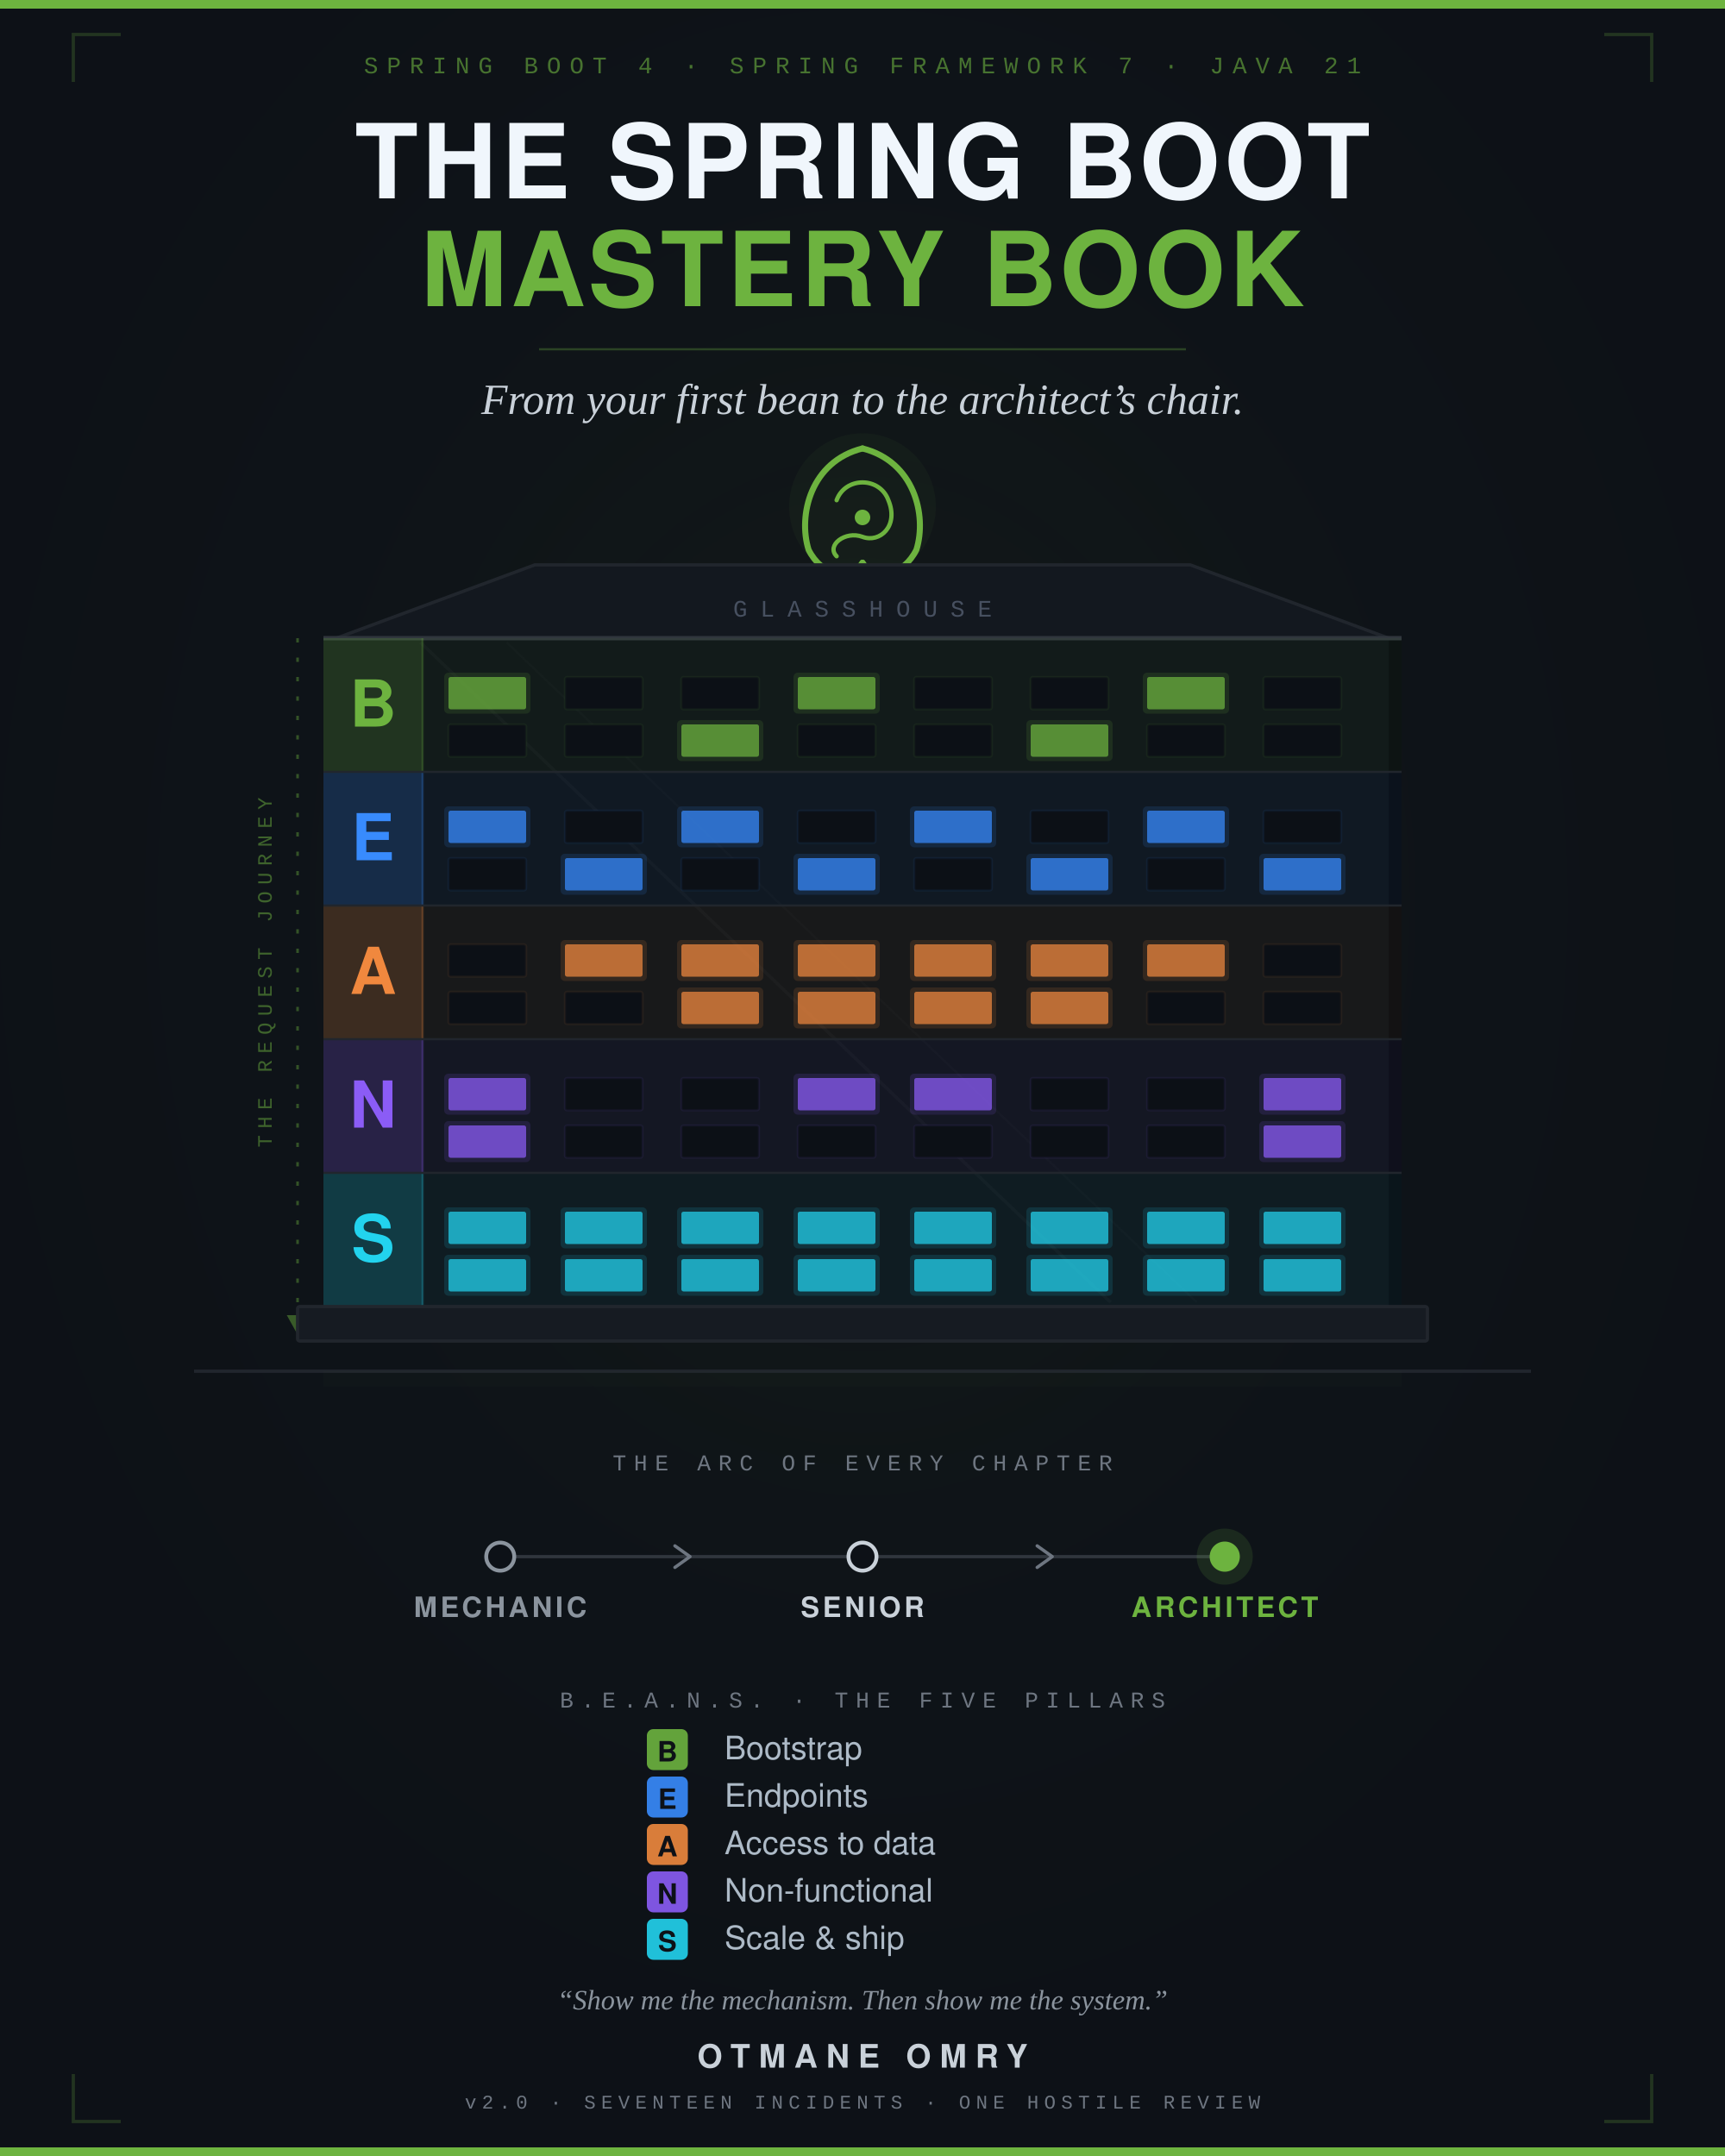
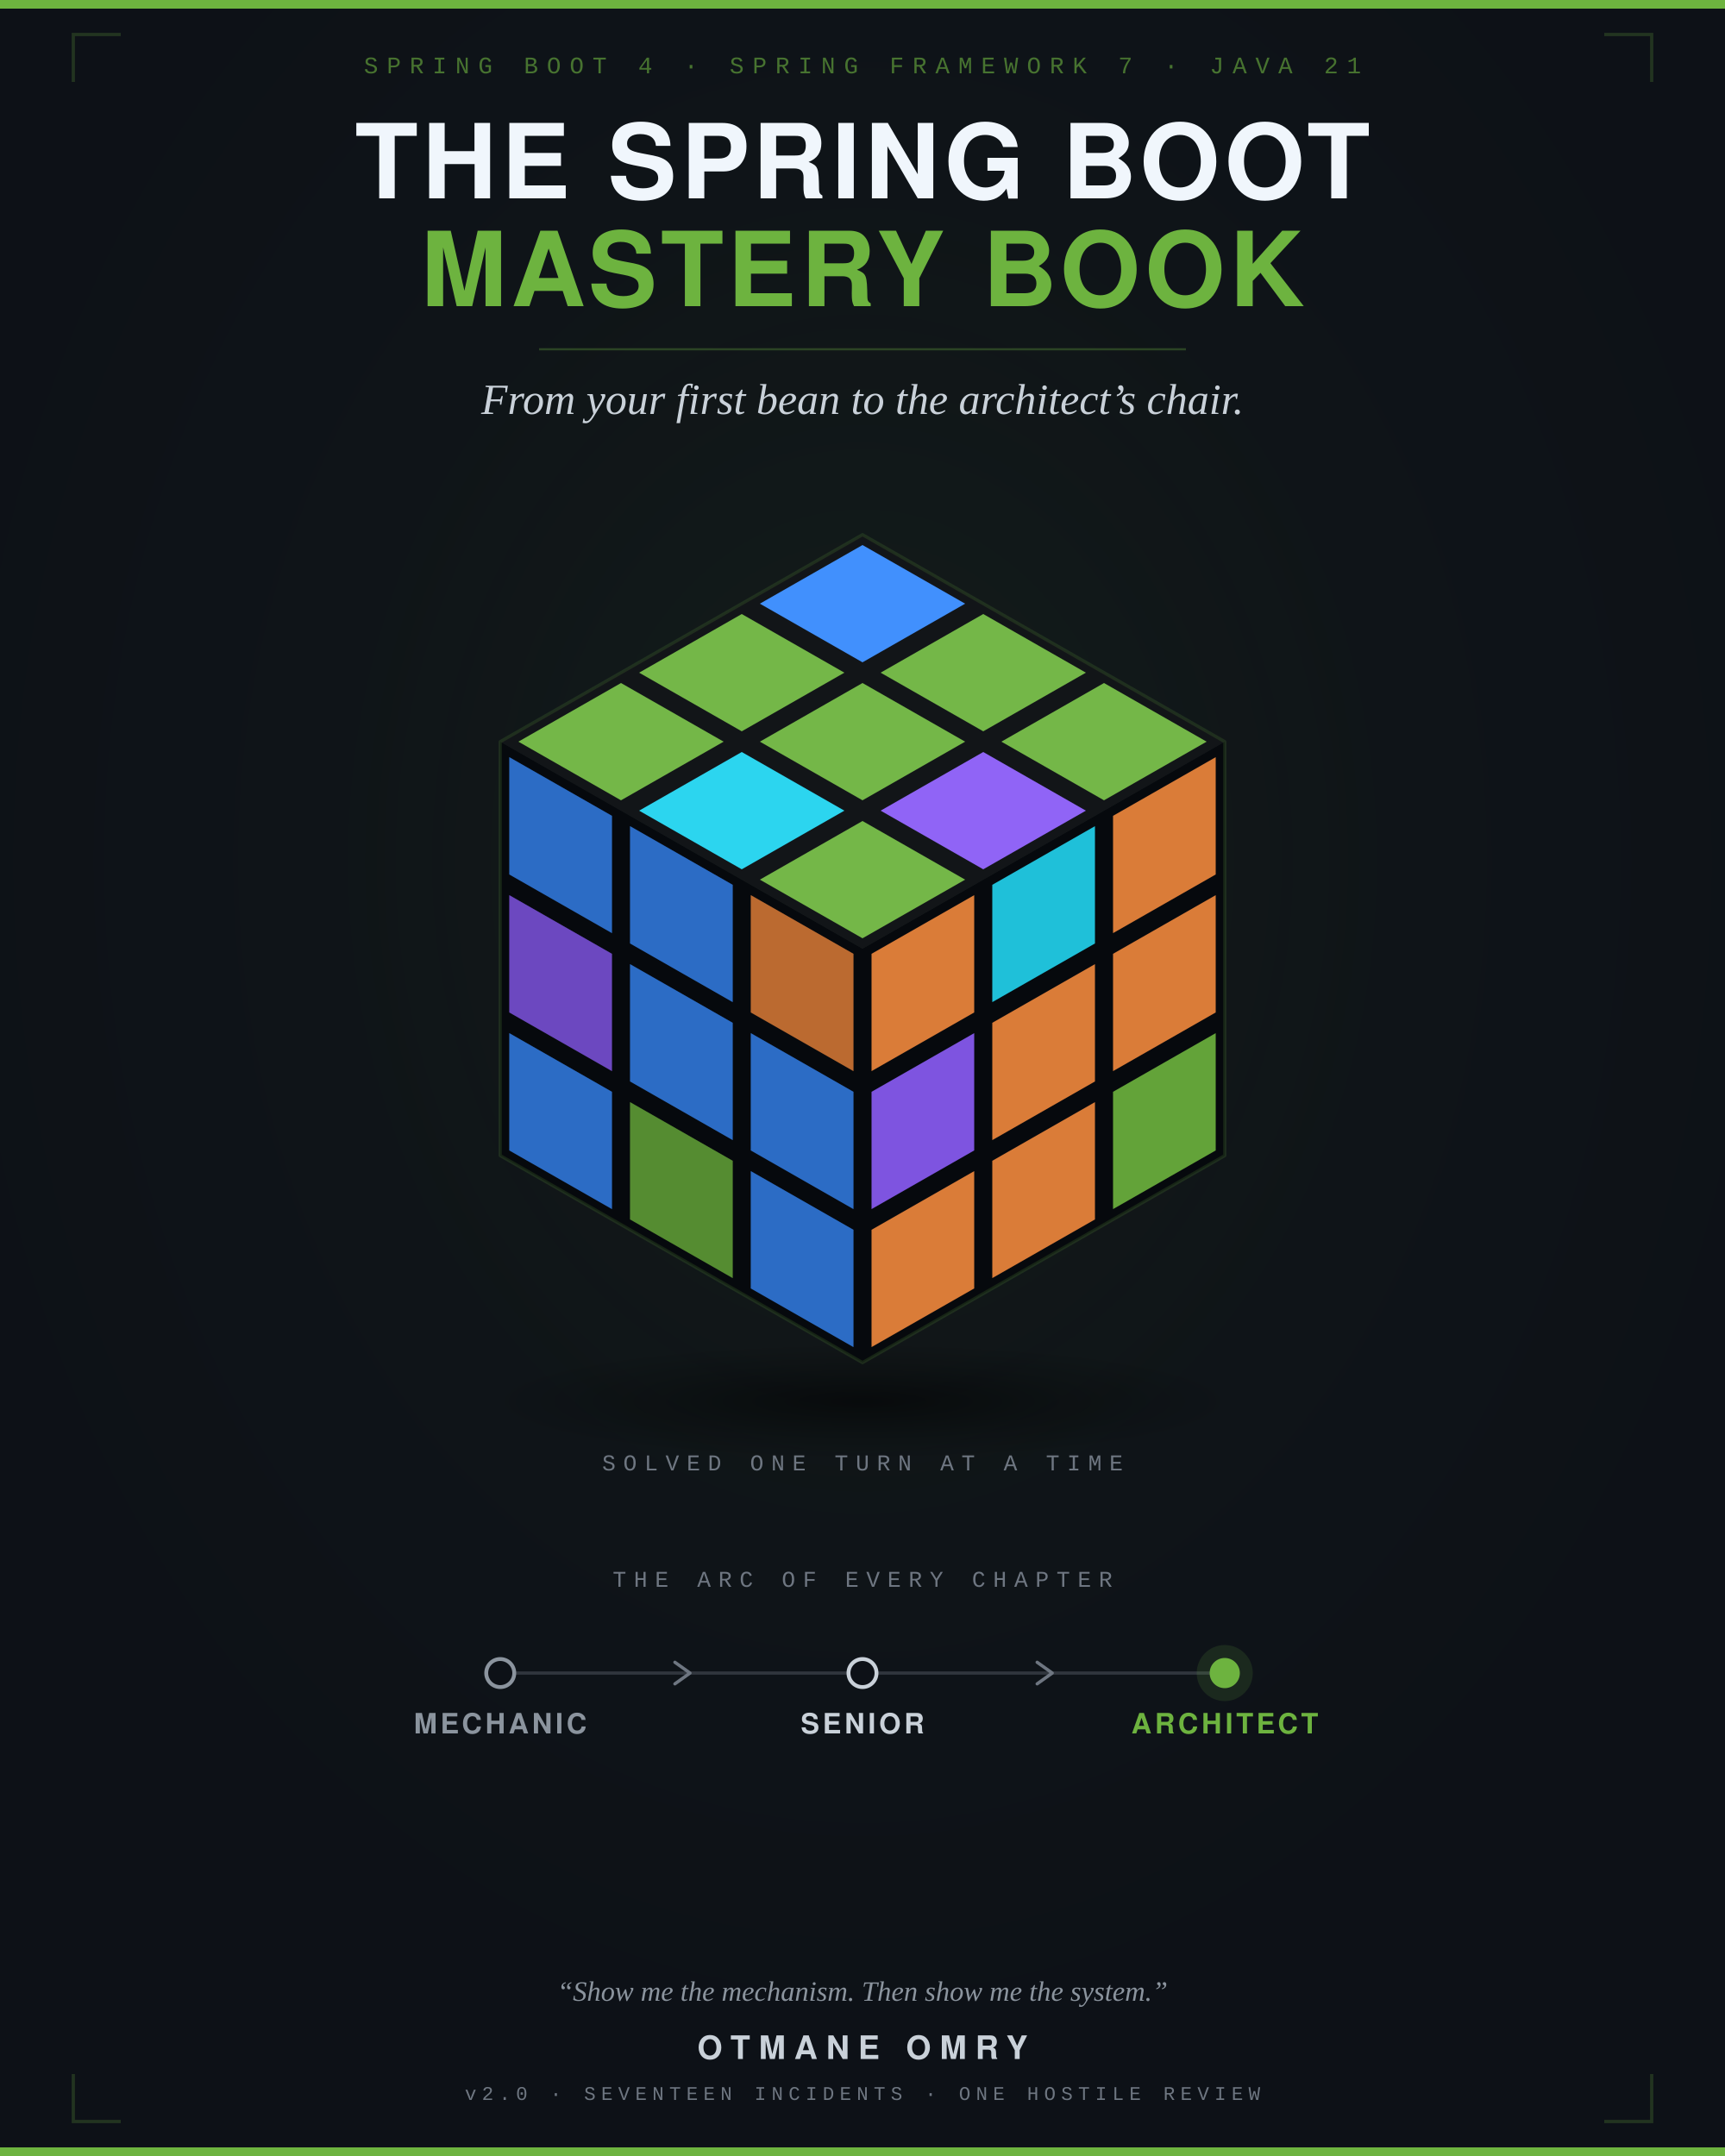
<svg xmlns="http://www.w3.org/2000/svg" viewBox="0 0 800 1000" width="800" height="1000">
  <defs>
-     <radialGradient id="halo" cx="50%" cy="42%" r="55%">
-       <stop offset="0%" stop-color="#6DB33F" stop-opacity="0.06" />
-       <stop offset="55%" stop-color="#6DB33F" stop-opacity="0.015" />
+     <radialGradient id="halo" cx="50%" cy="40%" r="56%">
+       <stop offset="0%" stop-color="#6DB33F" stop-opacity="0.08" />
+       <stop offset="55%" stop-color="#6DB33F" stop-opacity="0.018" />
      <stop offset="100%" stop-color="#6DB33F" stop-opacity="0" />
+     </radialGradient>
+     <radialGradient id="cubeshadow" cx="50%" cy="50%" r="50%">
+       <stop offset="0%" stop-color="#000" stop-opacity="0.5" />
+       <stop offset="62%" stop-color="#000" stop-opacity="0.16" />
+       <stop offset="100%" stop-color="#000" stop-opacity="0" />
    </radialGradient>
  </defs>
  <rect width="800" height="1000" fill="#0d1117" />
  <rect width="800" height="1000" fill="url(#halo)" />
  <rect x="0" y="0" width="800" height="4" fill="#6DB33F" />
  <rect x="0" y="996" width="800" height="4" fill="#6DB33F" />
  <text x="400" y="34" text-anchor="middle" font-family="ui-monospace,'SF Mono',Menlo,Consolas,'Courier New',monospace" font-size="11" letter-spacing="4" fill="#6DB33F" opacity="0.6">SPRING BOOT 4 · SPRING FRAMEWORK 7 · JAVA 21</text>
  <text x="400" y="92" text-anchor="middle" font-family="system-ui,-apple-system,'Segoe UI',Helvetica,Arial,sans-serif" font-size="48" font-weight="800" letter-spacing="2" fill="#f0f6fc">THE SPRING BOOT</text>
  <text x="400" y="142" text-anchor="middle" font-family="system-ui,-apple-system,'Segoe UI',Helvetica,Arial,sans-serif" font-size="48" font-weight="800" letter-spacing="2" fill="#6DB33F">MASTERY BOOK</text>
  <line x1="250" y1="162" x2="550" y2="162" stroke="#6DB33F" stroke-width="1" opacity="0.3" />
  <text x="400" y="192" text-anchor="middle" font-family="Georgia,'Times New Roman',serif" font-size="20" font-style="italic" fill="#c9d1d9">From your first bean to the architect’s chair.</text>
-   <g transform="translate(400,236)">
-     <circle cx="0" cy="-1" r="34" fill="#6DB33F" opacity="0.05" />
-     <path d="M0,-28 C-24,-22 -30,3 -25,19 C-19,31 -6,34 0,25" fill="none" stroke="#6DB33F" stroke-width="2.8" stroke-linecap="round" />
-     <path d="M0,-28 C24,-22 30,3 25,19 C19,31 6,34 0,25" fill="none" stroke="#6DB33F" stroke-width="2.8" stroke-linecap="round" />
-     <path d="M-12,-4 C-8,-15 8,-15 12,-4 C17,8 8,16 0,13 C-8,10 -17,17 -12,22" fill="none" stroke="#6DB33F" stroke-width="2" stroke-linecap="round" />
-     <circle cx="0" cy="4" r="3.6" fill="#6DB33F" />
-   </g>
-   <polygon points="248,262 552,262 644,296 156,296" fill="#13181f" stroke="#21262d" stroke-width="1.5" />
-   <text x="400" y="286" text-anchor="middle" font-family="ui-monospace,'SF Mono',Menlo,Consolas,'Courier New',monospace" font-size="11" letter-spacing="6" fill="#475060">GLASSHOUSE</text>
-   <rect x="150" y="296" width="500" height="310" fill="#0f1419" />
-   <rect x="644" y="296" width="6" height="310" fill="#090d12" />
-   <line x1="150" y1="296" x2="650" y2="296" stroke="#30363d" stroke-width="2" />
-   <line x1="195" y1="298" x2="515" y2="604" stroke="#fff" stroke-width="1.5" opacity="0.022" />
-   <line x1="235" y1="298" x2="555" y2="604" stroke="#fff" stroke-width="1" opacity="0.013" />
-   <line x1="138" y1="296" x2="138" y2="608" stroke="#6DB33F" stroke-width="1.2" stroke-dasharray="2,7" opacity="0.4" />
-   <polygon points="133,610 143,610 138,619" fill="#6DB33F" opacity="0.45" />
-   <text x="126" y="451" text-anchor="middle" font-family="ui-monospace,'SF Mono',Menlo,Consolas,'Courier New',monospace" font-size="9.5" letter-spacing="3" fill="#6DB33F" opacity="0.5" transform="rotate(-90 126 451)">THE REQUEST JOURNEY</text>
-   <rect x="150" y="296" width="500" height="62" fill="#6DB33F" fill-opacity="0.045" />
-   <rect x="150" y="296" width="46" height="62" fill="#6DB33F" fill-opacity="0.17" />
-   <line x1="196" y1="296" x2="196" y2="358" stroke="#6DB33F" stroke-width="1" opacity="0.25" />
-   <text x="173.0" y="337.0" text-anchor="middle" font-family="system-ui,-apple-system,'Segoe UI',Helvetica,Arial,sans-serif" font-size="30" font-weight="800" fill="#6DB33F">B</text>
-   <rect x="206" y="312" width="40" height="19" rx="2" fill="#6DB33F" opacity="0.13" />
-   <rect x="208" y="314" width="36" height="15" rx="1" fill="#6DB33F" opacity="0.72" />
-   <rect x="262" y="314" width="36" height="15" rx="1" fill="#0c1016" stroke="#6DB33F" stroke-opacity="0.07" />
-   <rect x="316" y="314" width="36" height="15" rx="1" fill="#0c1016" stroke="#6DB33F" stroke-opacity="0.07" />
-   <rect x="368" y="312" width="40" height="19" rx="2" fill="#6DB33F" opacity="0.13" />
-   <rect x="370" y="314" width="36" height="15" rx="1" fill="#6DB33F" opacity="0.72" />
-   <rect x="424" y="314" width="36" height="15" rx="1" fill="#0c1016" stroke="#6DB33F" stroke-opacity="0.07" />
-   <rect x="478" y="314" width="36" height="15" rx="1" fill="#0c1016" stroke="#6DB33F" stroke-opacity="0.07" />
-   <rect x="530" y="312" width="40" height="19" rx="2" fill="#6DB33F" opacity="0.13" />
-   <rect x="532" y="314" width="36" height="15" rx="1" fill="#6DB33F" opacity="0.72" />
-   <rect x="586" y="314" width="36" height="15" rx="1" fill="#0c1016" stroke="#6DB33F" stroke-opacity="0.07" />
-   <rect x="208" y="336" width="36" height="15" rx="1" fill="#0c1016" stroke="#6DB33F" stroke-opacity="0.07" />
-   <rect x="262" y="336" width="36" height="15" rx="1" fill="#0c1016" stroke="#6DB33F" stroke-opacity="0.07" />
-   <rect x="314" y="334" width="40" height="19" rx="2" fill="#6DB33F" opacity="0.13" />
-   <rect x="316" y="336" width="36" height="15" rx="1" fill="#6DB33F" opacity="0.72" />
-   <rect x="370" y="336" width="36" height="15" rx="1" fill="#0c1016" stroke="#6DB33F" stroke-opacity="0.07" />
-   <rect x="424" y="336" width="36" height="15" rx="1" fill="#0c1016" stroke="#6DB33F" stroke-opacity="0.07" />
-   <rect x="476" y="334" width="40" height="19" rx="2" fill="#6DB33F" opacity="0.13" />
-   <rect x="478" y="336" width="36" height="15" rx="1" fill="#6DB33F" opacity="0.72" />
-   <rect x="532" y="336" width="36" height="15" rx="1" fill="#0c1016" stroke="#6DB33F" stroke-opacity="0.07" />
-   <rect x="586" y="336" width="36" height="15" rx="1" fill="#0c1016" stroke="#6DB33F" stroke-opacity="0.07" />
-   <rect x="150" y="358" width="500" height="62" fill="#388bfd" fill-opacity="0.045" />
-   <rect x="150" y="358" width="46" height="62" fill="#388bfd" fill-opacity="0.17" />
-   <line x1="196" y1="358" x2="196" y2="420" stroke="#388bfd" stroke-width="1" opacity="0.25" />
-   <text x="173.0" y="399.0" text-anchor="middle" font-family="system-ui,-apple-system,'Segoe UI',Helvetica,Arial,sans-serif" font-size="30" font-weight="800" fill="#388bfd">E</text>
-   <rect x="206" y="374" width="40" height="19" rx="2" fill="#388bfd" opacity="0.13" />
-   <rect x="208" y="376" width="36" height="15" rx="1" fill="#388bfd" opacity="0.72" />
-   <rect x="262" y="376" width="36" height="15" rx="1" fill="#0c1016" stroke="#388bfd" stroke-opacity="0.07" />
-   <rect x="314" y="374" width="40" height="19" rx="2" fill="#388bfd" opacity="0.13" />
-   <rect x="316" y="376" width="36" height="15" rx="1" fill="#388bfd" opacity="0.72" />
-   <rect x="370" y="376" width="36" height="15" rx="1" fill="#0c1016" stroke="#388bfd" stroke-opacity="0.07" />
-   <rect x="422" y="374" width="40" height="19" rx="2" fill="#388bfd" opacity="0.13" />
-   <rect x="424" y="376" width="36" height="15" rx="1" fill="#388bfd" opacity="0.72" />
-   <rect x="478" y="376" width="36" height="15" rx="1" fill="#0c1016" stroke="#388bfd" stroke-opacity="0.07" />
-   <rect x="530" y="374" width="40" height="19" rx="2" fill="#388bfd" opacity="0.13" />
-   <rect x="532" y="376" width="36" height="15" rx="1" fill="#388bfd" opacity="0.72" />
-   <rect x="586" y="376" width="36" height="15" rx="1" fill="#0c1016" stroke="#388bfd" stroke-opacity="0.07" />
-   <rect x="208" y="398" width="36" height="15" rx="1" fill="#0c1016" stroke="#388bfd" stroke-opacity="0.07" />
-   <rect x="260" y="396" width="40" height="19" rx="2" fill="#388bfd" opacity="0.13" />
-   <rect x="262" y="398" width="36" height="15" rx="1" fill="#388bfd" opacity="0.72" />
-   <rect x="316" y="398" width="36" height="15" rx="1" fill="#0c1016" stroke="#388bfd" stroke-opacity="0.07" />
-   <rect x="368" y="396" width="40" height="19" rx="2" fill="#388bfd" opacity="0.13" />
-   <rect x="370" y="398" width="36" height="15" rx="1" fill="#388bfd" opacity="0.72" />
-   <rect x="424" y="398" width="36" height="15" rx="1" fill="#0c1016" stroke="#388bfd" stroke-opacity="0.07" />
-   <rect x="476" y="396" width="40" height="19" rx="2" fill="#388bfd" opacity="0.13" />
-   <rect x="478" y="398" width="36" height="15" rx="1" fill="#388bfd" opacity="0.72" />
-   <rect x="532" y="398" width="36" height="15" rx="1" fill="#0c1016" stroke="#388bfd" stroke-opacity="0.07" />
-   <rect x="584" y="396" width="40" height="19" rx="2" fill="#388bfd" opacity="0.13" />
-   <rect x="586" y="398" width="36" height="15" rx="1" fill="#388bfd" opacity="0.72" />
-   <line x1="150" y1="358" x2="650" y2="358" stroke="#21262d" stroke-width="1" />
-   <rect x="150" y="420" width="500" height="62" fill="#f0883e" fill-opacity="0.045" />
-   <rect x="150" y="420" width="46" height="62" fill="#f0883e" fill-opacity="0.17" />
-   <line x1="196" y1="420" x2="196" y2="482" stroke="#f0883e" stroke-width="1" opacity="0.25" />
-   <text x="173.0" y="461.0" text-anchor="middle" font-family="system-ui,-apple-system,'Segoe UI',Helvetica,Arial,sans-serif" font-size="30" font-weight="800" fill="#f0883e">A</text>
-   <rect x="208" y="438" width="36" height="15" rx="1" fill="#0c1016" stroke="#f0883e" stroke-opacity="0.07" />
-   <rect x="260" y="436" width="40" height="19" rx="2" fill="#f0883e" opacity="0.13" />
-   <rect x="262" y="438" width="36" height="15" rx="1" fill="#f0883e" opacity="0.72" />
-   <rect x="314" y="436" width="40" height="19" rx="2" fill="#f0883e" opacity="0.13" />
-   <rect x="316" y="438" width="36" height="15" rx="1" fill="#f0883e" opacity="0.72" />
-   <rect x="368" y="436" width="40" height="19" rx="2" fill="#f0883e" opacity="0.13" />
-   <rect x="370" y="438" width="36" height="15" rx="1" fill="#f0883e" opacity="0.72" />
-   <rect x="422" y="436" width="40" height="19" rx="2" fill="#f0883e" opacity="0.13" />
-   <rect x="424" y="438" width="36" height="15" rx="1" fill="#f0883e" opacity="0.72" />
-   <rect x="476" y="436" width="40" height="19" rx="2" fill="#f0883e" opacity="0.13" />
-   <rect x="478" y="438" width="36" height="15" rx="1" fill="#f0883e" opacity="0.72" />
-   <rect x="530" y="436" width="40" height="19" rx="2" fill="#f0883e" opacity="0.13" />
-   <rect x="532" y="438" width="36" height="15" rx="1" fill="#f0883e" opacity="0.72" />
-   <rect x="586" y="438" width="36" height="15" rx="1" fill="#0c1016" stroke="#f0883e" stroke-opacity="0.07" />
-   <rect x="208" y="460" width="36" height="15" rx="1" fill="#0c1016" stroke="#f0883e" stroke-opacity="0.07" />
-   <rect x="262" y="460" width="36" height="15" rx="1" fill="#0c1016" stroke="#f0883e" stroke-opacity="0.07" />
-   <rect x="314" y="458" width="40" height="19" rx="2" fill="#f0883e" opacity="0.13" />
-   <rect x="316" y="460" width="36" height="15" rx="1" fill="#f0883e" opacity="0.72" />
-   <rect x="368" y="458" width="40" height="19" rx="2" fill="#f0883e" opacity="0.13" />
-   <rect x="370" y="460" width="36" height="15" rx="1" fill="#f0883e" opacity="0.72" />
-   <rect x="422" y="458" width="40" height="19" rx="2" fill="#f0883e" opacity="0.13" />
-   <rect x="424" y="460" width="36" height="15" rx="1" fill="#f0883e" opacity="0.72" />
-   <rect x="476" y="458" width="40" height="19" rx="2" fill="#f0883e" opacity="0.13" />
-   <rect x="478" y="460" width="36" height="15" rx="1" fill="#f0883e" opacity="0.72" />
-   <rect x="532" y="460" width="36" height="15" rx="1" fill="#0c1016" stroke="#f0883e" stroke-opacity="0.07" />
-   <rect x="586" y="460" width="36" height="15" rx="1" fill="#0c1016" stroke="#f0883e" stroke-opacity="0.07" />
-   <line x1="150" y1="420" x2="650" y2="420" stroke="#21262d" stroke-width="1" />
-   <rect x="150" y="482" width="500" height="62" fill="#8b5cf6" fill-opacity="0.045" />
-   <rect x="150" y="482" width="46" height="62" fill="#8b5cf6" fill-opacity="0.17" />
-   <line x1="196" y1="482" x2="196" y2="544" stroke="#8b5cf6" stroke-width="1" opacity="0.25" />
-   <text x="173.0" y="523.0" text-anchor="middle" font-family="system-ui,-apple-system,'Segoe UI',Helvetica,Arial,sans-serif" font-size="30" font-weight="800" fill="#8b5cf6">N</text>
-   <rect x="206" y="498" width="40" height="19" rx="2" fill="#8b5cf6" opacity="0.13" />
-   <rect x="208" y="500" width="36" height="15" rx="1" fill="#8b5cf6" opacity="0.72" />
-   <rect x="262" y="500" width="36" height="15" rx="1" fill="#0c1016" stroke="#8b5cf6" stroke-opacity="0.07" />
-   <rect x="316" y="500" width="36" height="15" rx="1" fill="#0c1016" stroke="#8b5cf6" stroke-opacity="0.07" />
-   <rect x="368" y="498" width="40" height="19" rx="2" fill="#8b5cf6" opacity="0.13" />
-   <rect x="370" y="500" width="36" height="15" rx="1" fill="#8b5cf6" opacity="0.72" />
-   <rect x="422" y="498" width="40" height="19" rx="2" fill="#8b5cf6" opacity="0.13" />
-   <rect x="424" y="500" width="36" height="15" rx="1" fill="#8b5cf6" opacity="0.72" />
-   <rect x="478" y="500" width="36" height="15" rx="1" fill="#0c1016" stroke="#8b5cf6" stroke-opacity="0.07" />
-   <rect x="532" y="500" width="36" height="15" rx="1" fill="#0c1016" stroke="#8b5cf6" stroke-opacity="0.07" />
-   <rect x="584" y="498" width="40" height="19" rx="2" fill="#8b5cf6" opacity="0.13" />
-   <rect x="586" y="500" width="36" height="15" rx="1" fill="#8b5cf6" opacity="0.72" />
-   <rect x="206" y="520" width="40" height="19" rx="2" fill="#8b5cf6" opacity="0.13" />
-   <rect x="208" y="522" width="36" height="15" rx="1" fill="#8b5cf6" opacity="0.72" />
-   <rect x="262" y="522" width="36" height="15" rx="1" fill="#0c1016" stroke="#8b5cf6" stroke-opacity="0.07" />
-   <rect x="316" y="522" width="36" height="15" rx="1" fill="#0c1016" stroke="#8b5cf6" stroke-opacity="0.07" />
-   <rect x="370" y="522" width="36" height="15" rx="1" fill="#0c1016" stroke="#8b5cf6" stroke-opacity="0.07" />
-   <rect x="424" y="522" width="36" height="15" rx="1" fill="#0c1016" stroke="#8b5cf6" stroke-opacity="0.07" />
-   <rect x="478" y="522" width="36" height="15" rx="1" fill="#0c1016" stroke="#8b5cf6" stroke-opacity="0.07" />
-   <rect x="532" y="522" width="36" height="15" rx="1" fill="#0c1016" stroke="#8b5cf6" stroke-opacity="0.07" />
-   <rect x="584" y="520" width="40" height="19" rx="2" fill="#8b5cf6" opacity="0.13" />
-   <rect x="586" y="522" width="36" height="15" rx="1" fill="#8b5cf6" opacity="0.72" />
-   <line x1="150" y1="482" x2="650" y2="482" stroke="#21262d" stroke-width="1" />
-   <rect x="150" y="544" width="500" height="62" fill="#22d3ee" fill-opacity="0.045" />
-   <rect x="150" y="544" width="46" height="62" fill="#22d3ee" fill-opacity="0.17" />
-   <line x1="196" y1="544" x2="196" y2="606" stroke="#22d3ee" stroke-width="1" opacity="0.25" />
-   <text x="173.0" y="585.0" text-anchor="middle" font-family="system-ui,-apple-system,'Segoe UI',Helvetica,Arial,sans-serif" font-size="30" font-weight="800" fill="#22d3ee">S</text>
-   <rect x="206" y="560" width="40" height="19" rx="2" fill="#22d3ee" opacity="0.13" />
-   <rect x="208" y="562" width="36" height="15" rx="1" fill="#22d3ee" opacity="0.72" />
-   <rect x="260" y="560" width="40" height="19" rx="2" fill="#22d3ee" opacity="0.13" />
-   <rect x="262" y="562" width="36" height="15" rx="1" fill="#22d3ee" opacity="0.72" />
-   <rect x="314" y="560" width="40" height="19" rx="2" fill="#22d3ee" opacity="0.13" />
-   <rect x="316" y="562" width="36" height="15" rx="1" fill="#22d3ee" opacity="0.72" />
-   <rect x="368" y="560" width="40" height="19" rx="2" fill="#22d3ee" opacity="0.13" />
-   <rect x="370" y="562" width="36" height="15" rx="1" fill="#22d3ee" opacity="0.72" />
-   <rect x="422" y="560" width="40" height="19" rx="2" fill="#22d3ee" opacity="0.13" />
-   <rect x="424" y="562" width="36" height="15" rx="1" fill="#22d3ee" opacity="0.72" />
-   <rect x="476" y="560" width="40" height="19" rx="2" fill="#22d3ee" opacity="0.13" />
-   <rect x="478" y="562" width="36" height="15" rx="1" fill="#22d3ee" opacity="0.72" />
-   <rect x="530" y="560" width="40" height="19" rx="2" fill="#22d3ee" opacity="0.13" />
-   <rect x="532" y="562" width="36" height="15" rx="1" fill="#22d3ee" opacity="0.72" />
-   <rect x="584" y="560" width="40" height="19" rx="2" fill="#22d3ee" opacity="0.13" />
-   <rect x="586" y="562" width="36" height="15" rx="1" fill="#22d3ee" opacity="0.72" />
-   <rect x="206" y="582" width="40" height="19" rx="2" fill="#22d3ee" opacity="0.13" />
-   <rect x="208" y="584" width="36" height="15" rx="1" fill="#22d3ee" opacity="0.72" />
-   <rect x="260" y="582" width="40" height="19" rx="2" fill="#22d3ee" opacity="0.13" />
-   <rect x="262" y="584" width="36" height="15" rx="1" fill="#22d3ee" opacity="0.72" />
-   <rect x="314" y="582" width="40" height="19" rx="2" fill="#22d3ee" opacity="0.13" />
-   <rect x="316" y="584" width="36" height="15" rx="1" fill="#22d3ee" opacity="0.72" />
-   <rect x="368" y="582" width="40" height="19" rx="2" fill="#22d3ee" opacity="0.13" />
-   <rect x="370" y="584" width="36" height="15" rx="1" fill="#22d3ee" opacity="0.72" />
-   <rect x="422" y="582" width="40" height="19" rx="2" fill="#22d3ee" opacity="0.13" />
-   <rect x="424" y="584" width="36" height="15" rx="1" fill="#22d3ee" opacity="0.72" />
-   <rect x="476" y="582" width="40" height="19" rx="2" fill="#22d3ee" opacity="0.13" />
-   <rect x="478" y="584" width="36" height="15" rx="1" fill="#22d3ee" opacity="0.72" />
-   <rect x="530" y="582" width="40" height="19" rx="2" fill="#22d3ee" opacity="0.13" />
-   <rect x="532" y="584" width="36" height="15" rx="1" fill="#22d3ee" opacity="0.72" />
-   <rect x="584" y="582" width="40" height="19" rx="2" fill="#22d3ee" opacity="0.13" />
-   <rect x="586" y="584" width="36" height="15" rx="1" fill="#22d3ee" opacity="0.72" />
-   <line x1="150" y1="544" x2="650" y2="544" stroke="#21262d" stroke-width="1" />
-   <rect x="138" y="606" width="524" height="16" rx="1" fill="#161b22" stroke="#21262d" stroke-width="1.5" />
-   <line x1="90" y1="636" x2="710" y2="636" stroke="#21262d" stroke-width="1.5" />
-   <rect x="150" y="636" width="500" height="7" fill="#6DB33F" fill-opacity="0.02" />
-   <text x="400" y="682" text-anchor="middle" font-family="ui-monospace,'SF Mono',Menlo,Consolas,'Courier New',monospace" font-size="10.5" letter-spacing="3.5" fill="#6e7681">THE ARC OF EVERY CHAPTER</text>
-   <line x1="232" y1="722" x2="568" y2="722" stroke="#30363d" stroke-width="1.5" />
-   <path d="M313,717 L320,722 L313,727" fill="none" stroke="#6e7681" stroke-width="1.5" stroke-linecap="round" stroke-linejoin="round" />
-   <path d="M481,717 L488,722 L481,727" fill="none" stroke="#6e7681" stroke-width="1.5" stroke-linecap="round" stroke-linejoin="round" />
-   <circle cx="232" cy="722" r="6.5" fill="#0d1117" stroke="#8b949e" stroke-width="1.8" />
-   <text x="232" y="750" text-anchor="middle" font-family="system-ui,-apple-system,'Segoe UI',Helvetica,Arial,sans-serif" font-size="13" font-weight="600" letter-spacing="1.5" fill="#8b949e">MECHANIC</text>
-   <circle cx="400" cy="722" r="6.5" fill="#0d1117" stroke="#c9d1d9" stroke-width="1.8" />
-   <text x="400" y="750" text-anchor="middle" font-family="system-ui,-apple-system,'Segoe UI',Helvetica,Arial,sans-serif" font-size="13" font-weight="600" letter-spacing="1.5" fill="#c9d1d9">SENIOR</text>
-   <circle cx="568" cy="722" r="13" fill="#6DB33F" opacity="0.14" />
-   <circle cx="568" cy="722" r="7" fill="#6DB33F" />
-   <text x="568" y="750" text-anchor="middle" font-family="system-ui,-apple-system,'Segoe UI',Helvetica,Arial,sans-serif" font-size="13" font-weight="800" letter-spacing="1.5" fill="#6DB33F">ARCHITECT</text>
-   <text x="400" y="792" text-anchor="middle" font-family="ui-monospace,'SF Mono',Menlo,Consolas,'Courier New',monospace" font-size="10.5" letter-spacing="3.5" fill="#6e7681">B.E.A.N.S. · THE FIVE PILLARS</text>
-   <rect x="300" y="802" width="19" height="19" rx="3" fill="#6DB33F" opacity="0.9" />
-   <text x="309.5" y="817" text-anchor="middle" font-family="system-ui,-apple-system,'Segoe UI',Helvetica,Arial,sans-serif" font-size="13" font-weight="800" fill="#0d1117">B</text>
-   <text x="336" y="816" font-family="system-ui,-apple-system,'Segoe UI',Helvetica,Arial,sans-serif" font-size="15" fill="#adbac7">Bootstrap</text>
-   <rect x="300" y="824" width="19" height="19" rx="3" fill="#388bfd" opacity="0.9" />
-   <text x="309.5" y="839" text-anchor="middle" font-family="system-ui,-apple-system,'Segoe UI',Helvetica,Arial,sans-serif" font-size="13" font-weight="800" fill="#0d1117">E</text>
-   <text x="336" y="838" font-family="system-ui,-apple-system,'Segoe UI',Helvetica,Arial,sans-serif" font-size="15" fill="#adbac7">Endpoints</text>
-   <rect x="300" y="846" width="19" height="19" rx="3" fill="#f0883e" opacity="0.9" />
-   <text x="309.5" y="861" text-anchor="middle" font-family="system-ui,-apple-system,'Segoe UI',Helvetica,Arial,sans-serif" font-size="13" font-weight="800" fill="#0d1117">A</text>
-   <text x="336" y="860" font-family="system-ui,-apple-system,'Segoe UI',Helvetica,Arial,sans-serif" font-size="15" fill="#adbac7">Access to data</text>
-   <rect x="300" y="868" width="19" height="19" rx="3" fill="#8b5cf6" opacity="0.9" />
-   <text x="309.5" y="883" text-anchor="middle" font-family="system-ui,-apple-system,'Segoe UI',Helvetica,Arial,sans-serif" font-size="13" font-weight="800" fill="#0d1117">N</text>
-   <text x="336" y="882" font-family="system-ui,-apple-system,'Segoe UI',Helvetica,Arial,sans-serif" font-size="15" fill="#adbac7">Non-functional</text>
-   <rect x="300" y="890" width="19" height="19" rx="3" fill="#22d3ee" opacity="0.9" />
-   <text x="309.5" y="905" text-anchor="middle" font-family="system-ui,-apple-system,'Segoe UI',Helvetica,Arial,sans-serif" font-size="13" font-weight="800" fill="#0d1117">S</text>
-   <text x="336" y="904" font-family="system-ui,-apple-system,'Segoe UI',Helvetica,Arial,sans-serif" font-size="15" fill="#adbac7">Scale &amp; ship</text>
-   <text x="400" y="932" text-anchor="middle" font-family="Georgia,'Times New Roman',serif" font-size="13" font-style="italic" fill="#8b949e">“Show me the mechanism. Then show me the system.”</text>
-   <text x="400" y="959" text-anchor="middle" font-family="system-ui,-apple-system,'Segoe UI',Helvetica,Arial,sans-serif" font-size="15" letter-spacing="4" font-weight="600" fill="#c9d1d9">OTMANE OMRY</text>
-   <text x="400" y="978" text-anchor="middle" font-family="ui-monospace,'SF Mono',Menlo,Consolas,'Courier New',monospace" font-size="9" letter-spacing="2.5" fill="#6e7681">v2.0 · SEVENTEEN INCIDENTS · ONE HOSTILE REVIEW</text>
+   <ellipse cx="400" cy="650" rx="174" ry="27" fill="url(#cubeshadow)" />
+   <polygon points="400.0,248.0 568.0,344.0 400.0,440.0 232.0,344.0" fill="#06090d" />
+   <polygon points="232.0,344.0 400.0,440.0 400.0,632.0 232.0,536.0" fill="#06090d" />
+   <polygon points="568.0,344.0 400.0,440.0 400.0,632.0 568.0,536.0" fill="#06090d" />
+   <polygon points="400.0,252.8 447.6,280.0 400.0,307.2 352.4,280.0" fill="#388bfd" />
+   <polygon points="344.0,284.8 391.6,312.0 344.0,339.2 296.4,312.0" fill="#6DB33F" />
+   <polygon points="288.0,316.8 335.6,344.0 288.0,371.2 240.4,344.0" fill="#6DB33F" />
+   <polygon points="456.0,284.8 503.6,312.0 456.0,339.2 408.4,312.0" fill="#6DB33F" />
+   <polygon points="400.0,316.8 447.6,344.0 400.0,371.2 352.4,344.0" fill="#6DB33F" />
+   <polygon points="344.0,348.8 391.6,376.0 344.0,403.2 296.4,376.0" fill="#22d3ee" />
+   <polygon points="512.0,316.8 559.6,344.0 512.0,371.2 464.4,344.0" fill="#6DB33F" />
+   <polygon points="456.0,348.8 503.6,376.0 456.0,403.2 408.4,376.0" fill="#8b5cf6" />
+   <polygon points="400.0,380.8 447.6,408.0 400.0,435.2 352.4,408.0" fill="#6DB33F" />
+   <polygon points="236.2,351.2 283.8,378.4 283.8,432.8 236.2,405.6" fill="#388bfd" />
+   <polygon points="236.2,351.2 283.8,378.4 283.8,432.8 236.2,405.6" fill="#000" fill-opacity="0.22" />
+   <polygon points="292.2,383.2 339.8,410.4 339.8,464.8 292.2,437.6" fill="#388bfd" />
+   <polygon points="292.2,383.2 339.8,410.4 339.8,464.8 292.2,437.6" fill="#000" fill-opacity="0.22" />
+   <polygon points="348.2,415.2 395.8,442.4 395.8,496.8 348.2,469.6" fill="#f0883e" />
+   <polygon points="348.2,415.2 395.8,442.4 395.8,496.8 348.2,469.6" fill="#000" fill-opacity="0.22" />
+   <polygon points="236.2,415.2 283.8,442.4 283.8,496.8 236.2,469.6" fill="#8b5cf6" />
+   <polygon points="236.2,415.2 283.8,442.4 283.8,496.8 236.2,469.6" fill="#000" fill-opacity="0.22" />
+   <polygon points="292.2,447.2 339.8,474.4 339.8,528.8 292.2,501.6" fill="#388bfd" />
+   <polygon points="292.2,447.2 339.8,474.4 339.8,528.8 292.2,501.6" fill="#000" fill-opacity="0.22" />
+   <polygon points="348.2,479.2 395.8,506.4 395.8,560.8 348.2,533.6" fill="#388bfd" />
+   <polygon points="348.2,479.2 395.8,506.4 395.8,560.8 348.2,533.6" fill="#000" fill-opacity="0.22" />
+   <polygon points="236.2,479.2 283.8,506.4 283.8,560.8 236.2,533.6" fill="#388bfd" />
+   <polygon points="236.2,479.2 283.8,506.4 283.8,560.8 236.2,533.6" fill="#000" fill-opacity="0.22" />
+   <polygon points="292.2,511.2 339.8,538.4 339.8,592.8 292.2,565.6" fill="#6DB33F" />
+   <polygon points="292.2,511.2 339.8,538.4 339.8,592.8 292.2,565.6" fill="#000" fill-opacity="0.22" />
+   <polygon points="348.2,543.2 395.8,570.4 395.8,624.8 348.2,597.6" fill="#388bfd" />
+   <polygon points="348.2,543.2 395.8,570.4 395.8,624.8 348.2,597.6" fill="#000" fill-opacity="0.22" />
+   <polygon points="563.8,351.2 516.2,378.4 516.2,432.8 563.8,405.6" fill="#f0883e" />
+   <polygon points="563.8,351.2 516.2,378.4 516.2,432.8 563.8,405.6" fill="#000" fill-opacity="0.09" />
+   <polygon points="507.8,383.2 460.2,410.4 460.2,464.8 507.8,437.6" fill="#22d3ee" />
+   <polygon points="507.8,383.2 460.2,410.4 460.2,464.8 507.8,437.6" fill="#000" fill-opacity="0.09" />
+   <polygon points="451.8,415.2 404.2,442.4 404.2,496.8 451.8,469.6" fill="#f0883e" />
+   <polygon points="451.8,415.2 404.2,442.4 404.2,496.8 451.8,469.6" fill="#000" fill-opacity="0.09" />
+   <polygon points="563.8,415.2 516.2,442.4 516.2,496.8 563.8,469.6" fill="#f0883e" />
+   <polygon points="563.8,415.2 516.2,442.4 516.2,496.8 563.8,469.6" fill="#000" fill-opacity="0.09" />
+   <polygon points="507.8,447.2 460.2,474.4 460.2,528.8 507.8,501.6" fill="#f0883e" />
+   <polygon points="507.8,447.2 460.2,474.4 460.2,528.8 507.8,501.6" fill="#000" fill-opacity="0.09" />
+   <polygon points="451.8,479.2 404.2,506.4 404.2,560.8 451.8,533.6" fill="#8b5cf6" />
+   <polygon points="451.8,479.2 404.2,506.4 404.2,560.8 451.8,533.6" fill="#000" fill-opacity="0.09" />
+   <polygon points="563.8,479.2 516.2,506.4 516.2,560.8 563.8,533.6" fill="#6DB33F" />
+   <polygon points="563.8,479.2 516.2,506.4 516.2,560.8 563.8,533.6" fill="#000" fill-opacity="0.09" />
+   <polygon points="507.8,511.2 460.2,538.4 460.2,592.8 507.8,565.6" fill="#f0883e" />
+   <polygon points="507.8,511.2 460.2,538.4 460.2,592.8 507.8,565.6" fill="#000" fill-opacity="0.09" />
+   <polygon points="451.8,543.2 404.2,570.4 404.2,624.8 451.8,597.6" fill="#f0883e" />
+   <polygon points="451.8,543.2 404.2,570.4 404.2,624.8 451.8,597.6" fill="#000" fill-opacity="0.09" />
+   <polygon points="400.0,248.0 568.0,344.0 400.0,440.0 232.0,344.0" fill="#fff" fill-opacity="0.05" />
+   <polygon points="400.0,248.0 568.0,344.0 568.0,536.0 400.0,632.0 232.0,536.0 232.0,344.0" fill="none" stroke="#6DB33F" stroke-opacity="0.16" stroke-width="1.5" stroke-linejoin="round" />
+   <text x="400" y="682" text-anchor="middle" font-family="ui-monospace,'SF Mono',Menlo,Consolas,'Courier New',monospace" font-size="10.5" letter-spacing="3.5" fill="#6e7681">SOLVED ONE TURN AT A TIME</text>
+   <text x="400" y="736" text-anchor="middle" font-family="ui-monospace,'SF Mono',Menlo,Consolas,'Courier New',monospace" font-size="10.5" letter-spacing="3.5" fill="#6e7681">THE ARC OF EVERY CHAPTER</text>
+   <line x1="232" y1="776" x2="568" y2="776" stroke="#30363d" stroke-width="1.5" />
+   <path d="M313,771 L320,776 L313,781" fill="none" stroke="#6e7681" stroke-width="1.5" stroke-linecap="round" stroke-linejoin="round" />
+   <path d="M481,771 L488,776 L481,781" fill="none" stroke="#6e7681" stroke-width="1.5" stroke-linecap="round" stroke-linejoin="round" />
+   <circle cx="232" cy="776" r="6.5" fill="#0d1117" stroke="#8b949e" stroke-width="1.8" />
+   <text x="232" y="804" text-anchor="middle" font-family="system-ui,-apple-system,'Segoe UI',Helvetica,Arial,sans-serif" font-size="13" font-weight="600" letter-spacing="1.5" fill="#8b949e">MECHANIC</text>
+   <circle cx="400" cy="776" r="6.5" fill="#0d1117" stroke="#c9d1d9" stroke-width="1.8" />
+   <text x="400" y="804" text-anchor="middle" font-family="system-ui,-apple-system,'Segoe UI',Helvetica,Arial,sans-serif" font-size="13" font-weight="600" letter-spacing="1.5" fill="#c9d1d9">SENIOR</text>
+   <circle cx="568" cy="776" r="13" fill="#6DB33F" opacity="0.14" />
+   <circle cx="568" cy="776" r="7" fill="#6DB33F" />
+   <text x="568" y="804" text-anchor="middle" font-family="system-ui,-apple-system,'Segoe UI',Helvetica,Arial,sans-serif" font-size="13" font-weight="800" letter-spacing="1.5" fill="#6DB33F">ARCHITECT</text>
+   <text x="400" y="928" text-anchor="middle" font-family="Georgia,'Times New Roman',serif" font-size="13" font-style="italic" fill="#8b949e">“Show me the mechanism. Then show me the system.”</text>
+   <text x="400" y="955" text-anchor="middle" font-family="system-ui,-apple-system,'Segoe UI',Helvetica,Arial,sans-serif" font-size="15" letter-spacing="4" font-weight="600" fill="#c9d1d9">OTMANE OMRY</text>
+   <text x="400" y="974" text-anchor="middle" font-family="ui-monospace,'SF Mono',Menlo,Consolas,'Courier New',monospace" font-size="9" letter-spacing="2.5" fill="#6e7681">v2.0 · SEVENTEEN INCIDENTS · ONE HOSTILE REVIEW</text>
  <path d="M34,38 L34,16 L56,16" fill="none" stroke="#6DB33F" stroke-width="1.5" opacity="0.22" />
  <path d="M766,38 L766,16 L744,16" fill="none" stroke="#6DB33F" stroke-width="1.5" opacity="0.22" />
  <path d="M34,962 L34,984 L56,984" fill="none" stroke="#6DB33F" stroke-width="1.5" opacity="0.22" />
  <path d="M766,962 L766,984 L744,984" fill="none" stroke="#6DB33F" stroke-width="1.5" opacity="0.22" />
</svg>
